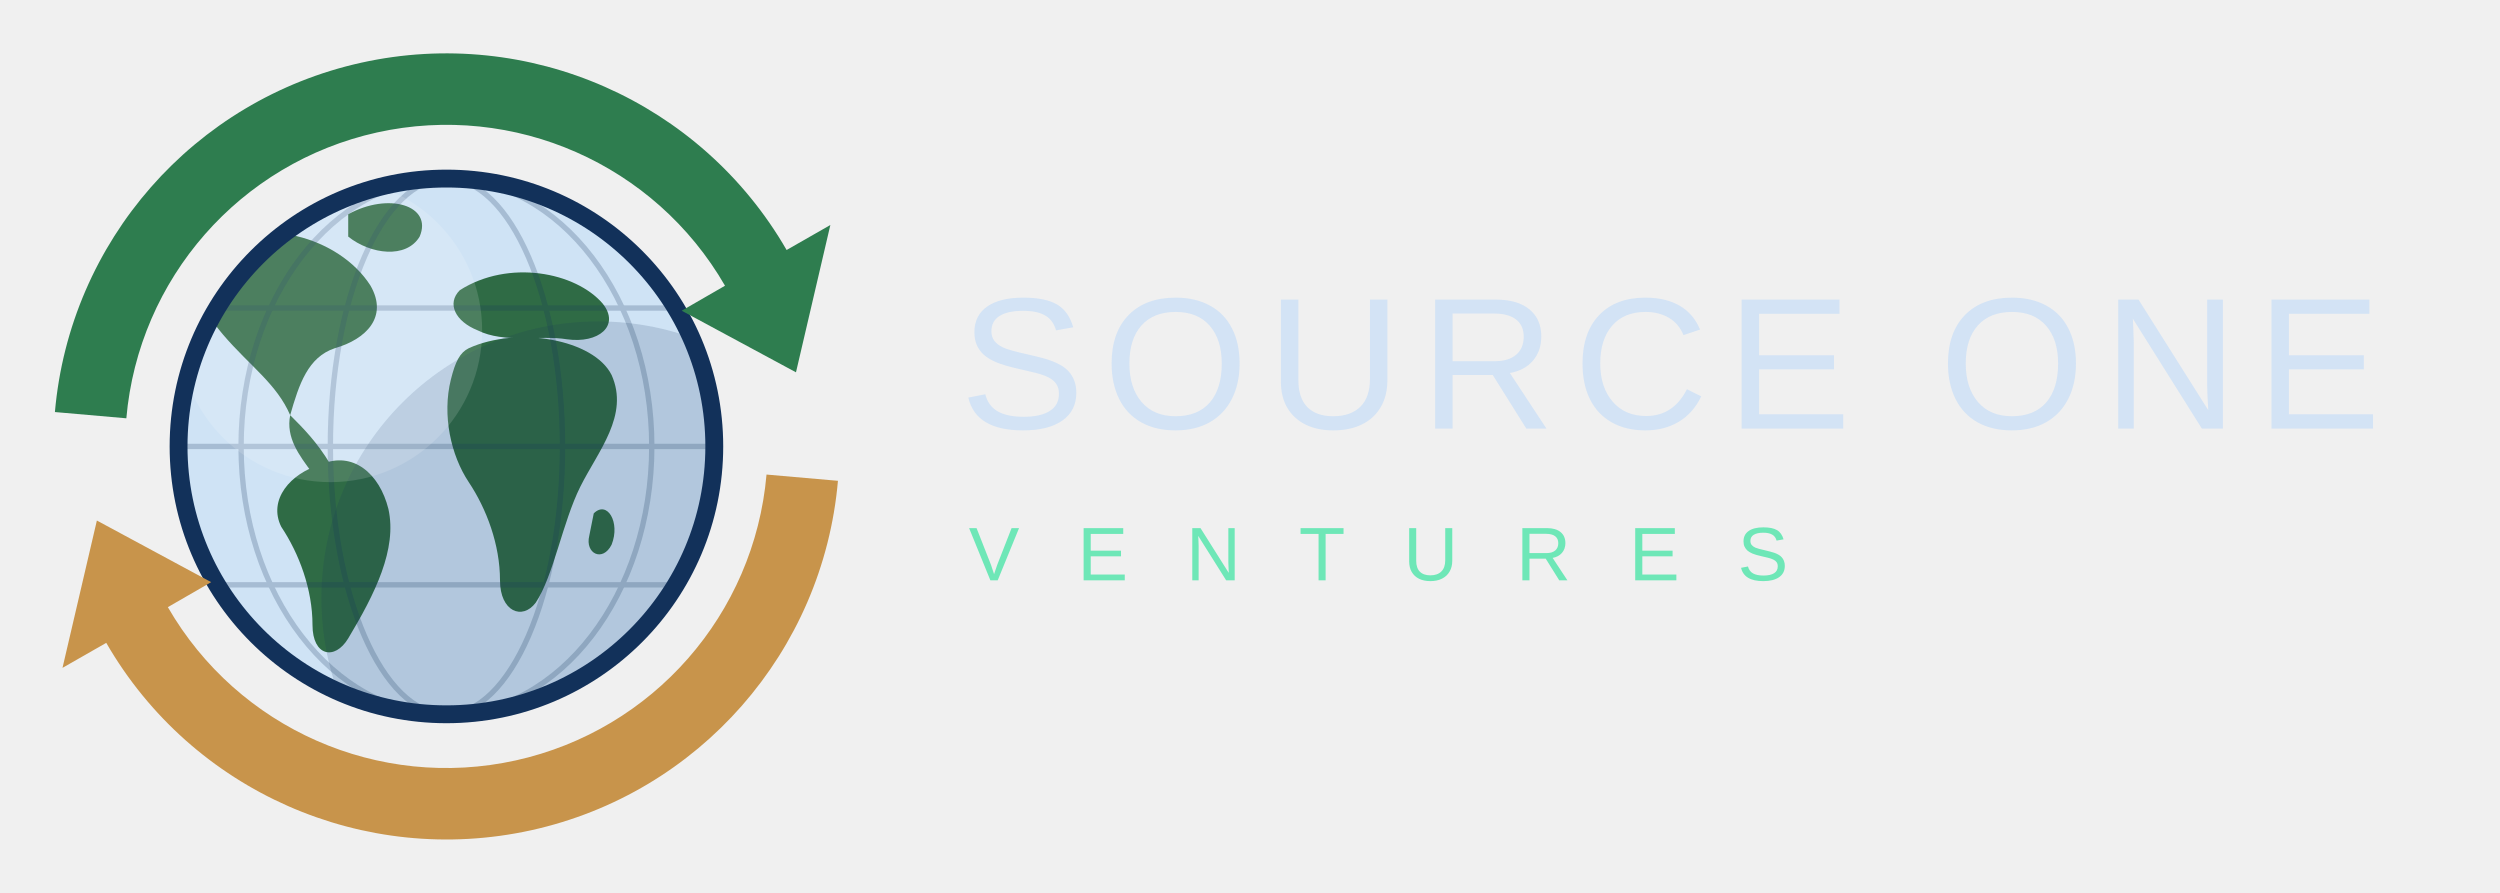
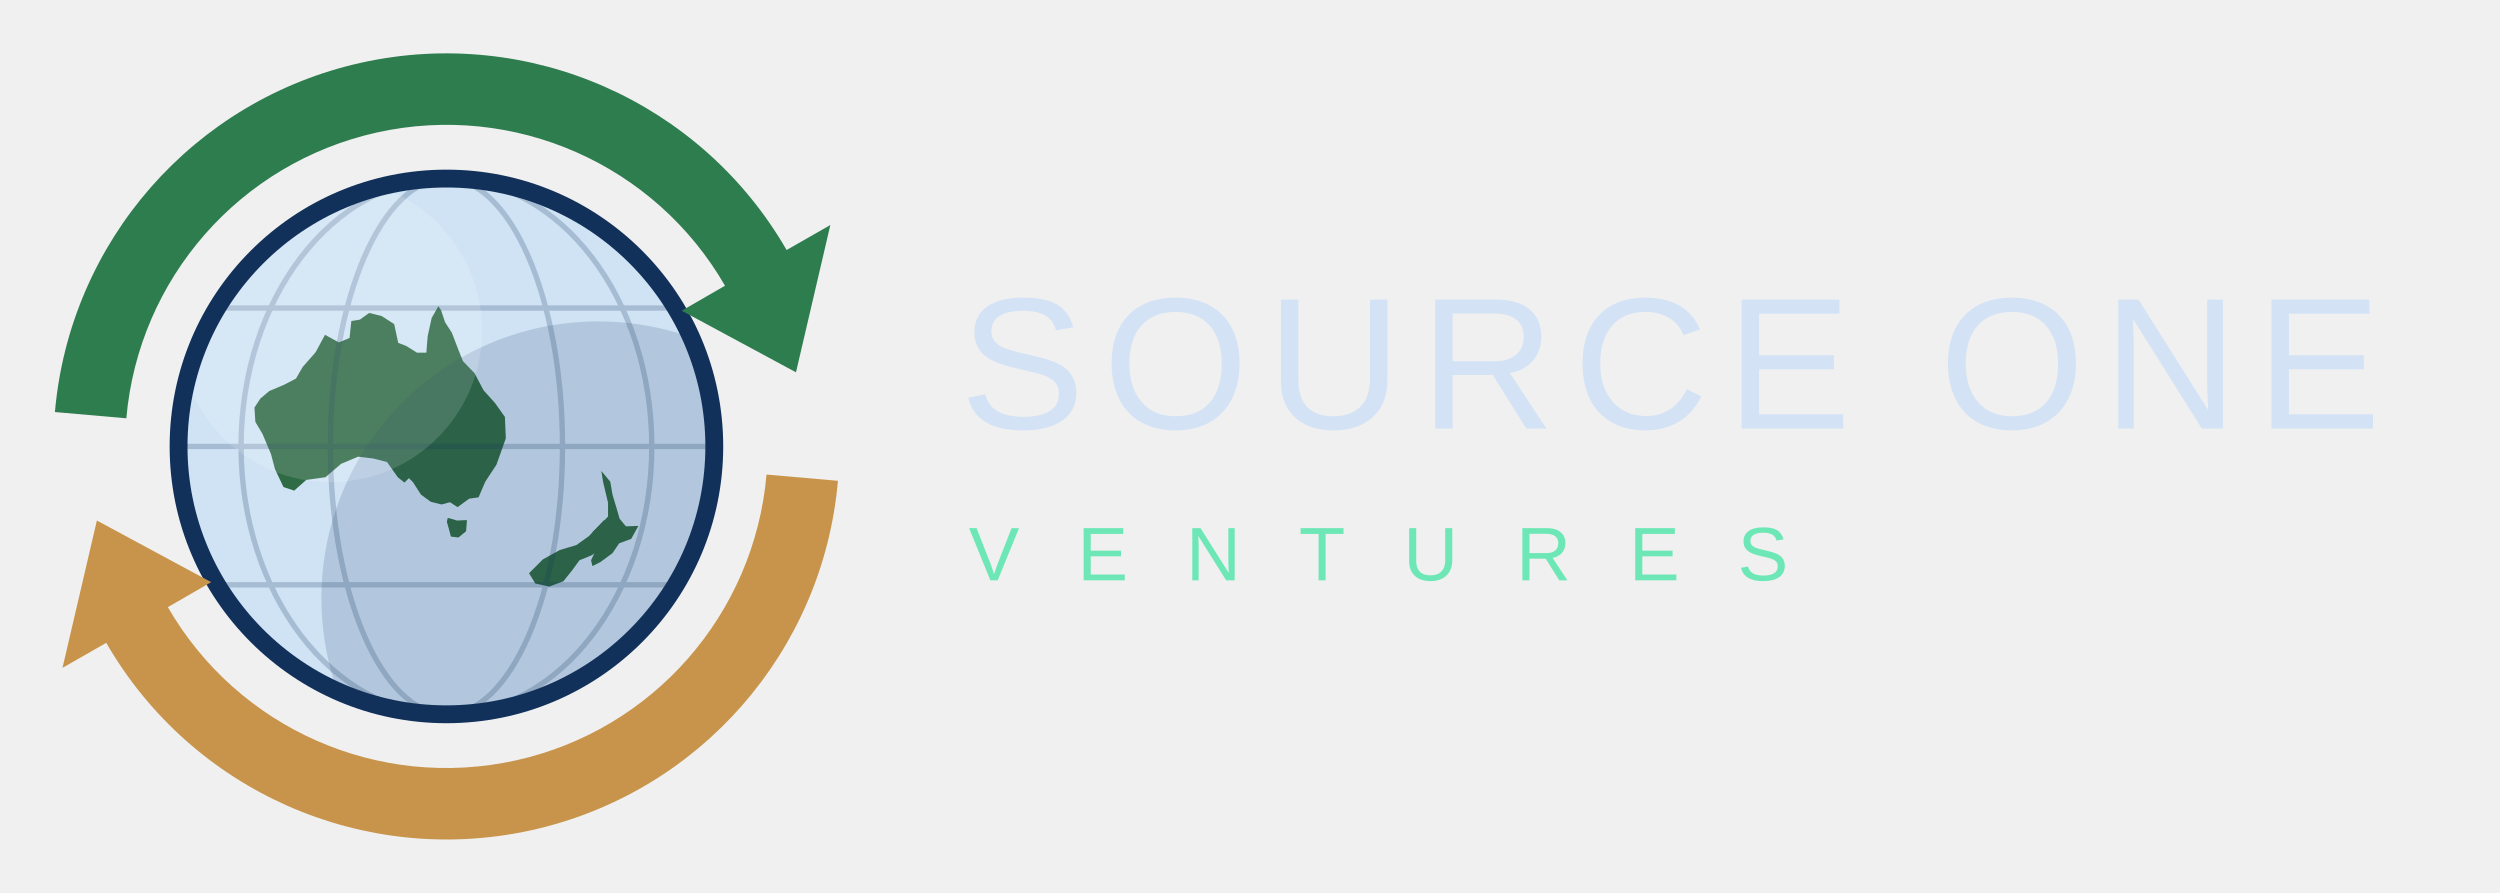
<svg xmlns="http://www.w3.org/2000/svg" viewBox="0 0 560 200" width="560" height="200" role="img" aria-label="Source One Ventures">
  <defs>
    <clipPath id="gclip">
      <circle r="60" />
    </clipPath>
    <path id="arw" d="M -87.7 -7.7 A 88 88 0 0 1 76.2 -44 L 86 -49.6 L 78.3 -16.6 L 52.7 -30.4 L 62.4 -36 A 72 72 0 0 0 -71.7 -6.3 Z" />
    <g id="land" fill="#2f6b45">
-       <path d="M -54 -44 C -42 -52 -24 -47 -17 -36 C -13 -29 -18 -24 -25 -22 C -31 -20 -33 -14 -35 -7 C -38 -14 -44 -18 -50 -25 C -56 -32 -58 -39 -54 -44 Z" />
-       <path d="M -35 -7 C -32 -4 -29 -1 -26 4 C -25 7 -27 9 -30 6 C -33 2 -36 -2 -35 -7 Z" />
-       <path d="M -28 4 C -21 1 -15 6 -13 14 C -11 23 -16 33 -22 43 C -25 48 -30 47 -30 40 C -30 32 -33 24 -37 18 C -40 12 -35 6 -28 4 Z" />
-       <path d="M -22 -52 C -13 -57 -3 -54 -6 -47 C -9 -42 -17 -43 -22 -47 Z" />
-       <path d="M 3 -35 C 14 -42 29 -39 35 -32 C 39 -27 34 -23 27 -24 C 21 -25 13 -23 7 -26 C 2 -28 0 -32 3 -35 Z" />
-       <path d="M 5 -22 C 16 -27 33 -24 37 -16 C 41 -7 34 1 30 9 C 26 17 24 29 20 35 C 17 39 12 37 12 30 C 12 22 9 14 5 8 C 1 2 -1 -7 1 -15 C 2 -19 3 -21 5 -22 Z" />
-       <path d="M 33 15 C 36 12 39 17 37 22 C 35 26 31 24 32 20 Z" />
+       <path d="M -1.8 -31.4 L -3.3 -28.8 L -4.2 -24.7 L -4.5 -21.0 L -6.6 -21.0 L -9.0 -22.5 L -10.8 -23.2 L -11.7 -27.4 L -14.5 -29.2 L -17.3 -29.9 L -19.4 -28.4 L -21.3 -28.1 L -21.7 -24.3 L -24.1 -23.3 L -27.2 -25.0 L -29.3 -21.1 L -32.2 -17.8 L -33.7 -15.2 L -36.4 -13.8 L -39.7 -12.4 L -41.7 -10.7 L -43.0 -8.7 L -42.8 -5.5 L -41.2 -2.8 L -39.3 1.7 L -38.4 5.1 L -36.5 9.1 L -34.1 9.9 L -31.4 7.5 L -27.1 6.9 L -23.6 3.9 L -19.8 2.3 L -16.4 2.7 L -13.3 3.5 L -10.9 6.9 L -9.4 8.1 L -8.4 7.1 L -7.5 8.0 L -5.7 10.8 L -3.5 12.4 L -1.1 13.0 L 0.8 12.5 L 2.5 13.6 L 5.1 11.7 L 7.2 11.4 L 8.7 7.9 L 11.2 4.1 L 13.3 -1.8 L 13.1 -6.6 L 10.9 -9.7 L 8.3 -12.6 L 6.3 -16.4 L 3.7 -19.1 L 2.7 -21.6 L 1.2 -25.5 L -0.3 -27.8 L -1.2 -30.5 Z" />
+       <path d="M 0.3 16.0 L 2.4 16.6 L 4.6 16.5 L 4.4 19.0 L 2.7 20.4 L 1.0 20.2 L 0.5 18.3 L 0.1 16.9 Z" />
+       <path d="M 34.7 5.5 L 36.7 7.9 L 37.2 10.8 L 38.1 13.8 L 38.8 16.2 L 40.2 17.9 L 43.0 17.8 L 41.4 20.7 L 38.7 21.7 L 37.2 23.9 L 34.5 25.9 L 32.7 26.8 L 32.4 25.5 L 33.5 23.1 L 33.7 20.5 L 32.7 19.2 L 34.4 17.6 L 36.2 15.7 L 36.2 12.6 L 35.1 8.0 Z" />
+       <path d="M 35.3 16.5 L 37.3 18.3 L 37.2 20.7 L 35.0 22.7 L 32.5 24.4 L 29.8 25.5 L 28.2 27.7 L 26.2 30.2 L 23.0 31.4 L 19.9 30.7 L 18.5 28.4 L 21.6 25.3 L 25.4 23.2 L 29.1 22.1 L 31.9 20.1 Z" />
    </g>
    <g id="mark">
      <circle r="60" fill="#cfe3f5" />
      <g clip-path="url(#gclip)">
        <use href="#land" />
        <g stroke="#12315a" stroke-width="1.2" fill="none" opacity="0.22">
          <ellipse rx="26" ry="60" />
          <ellipse rx="46" ry="60" />
          <line x1="-60" y1="-31" x2="60" y2="-31" />
          <line x1="-60" y1="31" x2="60" y2="31" />
          <line x1="-60" y1="0" x2="60" y2="0" />
        </g>
        <circle cx="34" cy="34" r="62" fill="#12315a" opacity="0.16" />
        <circle cx="-26" cy="-26" r="34" fill="#ffffff" opacity="0.14" />
      </g>
      <circle r="60" fill="none" stroke="#12315a" stroke-width="4" />
      <use href="#arw" fill="#2e7d4f" />
      <use href="#arw" fill="#c8944b" transform="rotate(180)" />
    </g>
  </defs>
  <g transform="translate(100,100)">
    <use href="#mark" />
    <text x="115" y="-4" font-family="Helvetica Neue, Arial, sans-serif" font-size="42" font-weight="500" letter-spacing="4" fill="#d3e3f5">SOURCE ONE</text>
    <text x="117" y="30" font-family="Helvetica Neue, Arial, sans-serif" font-size="17" letter-spacing="13" fill="#6ee7b7">VENTURES</text>
  </g>
</svg>
